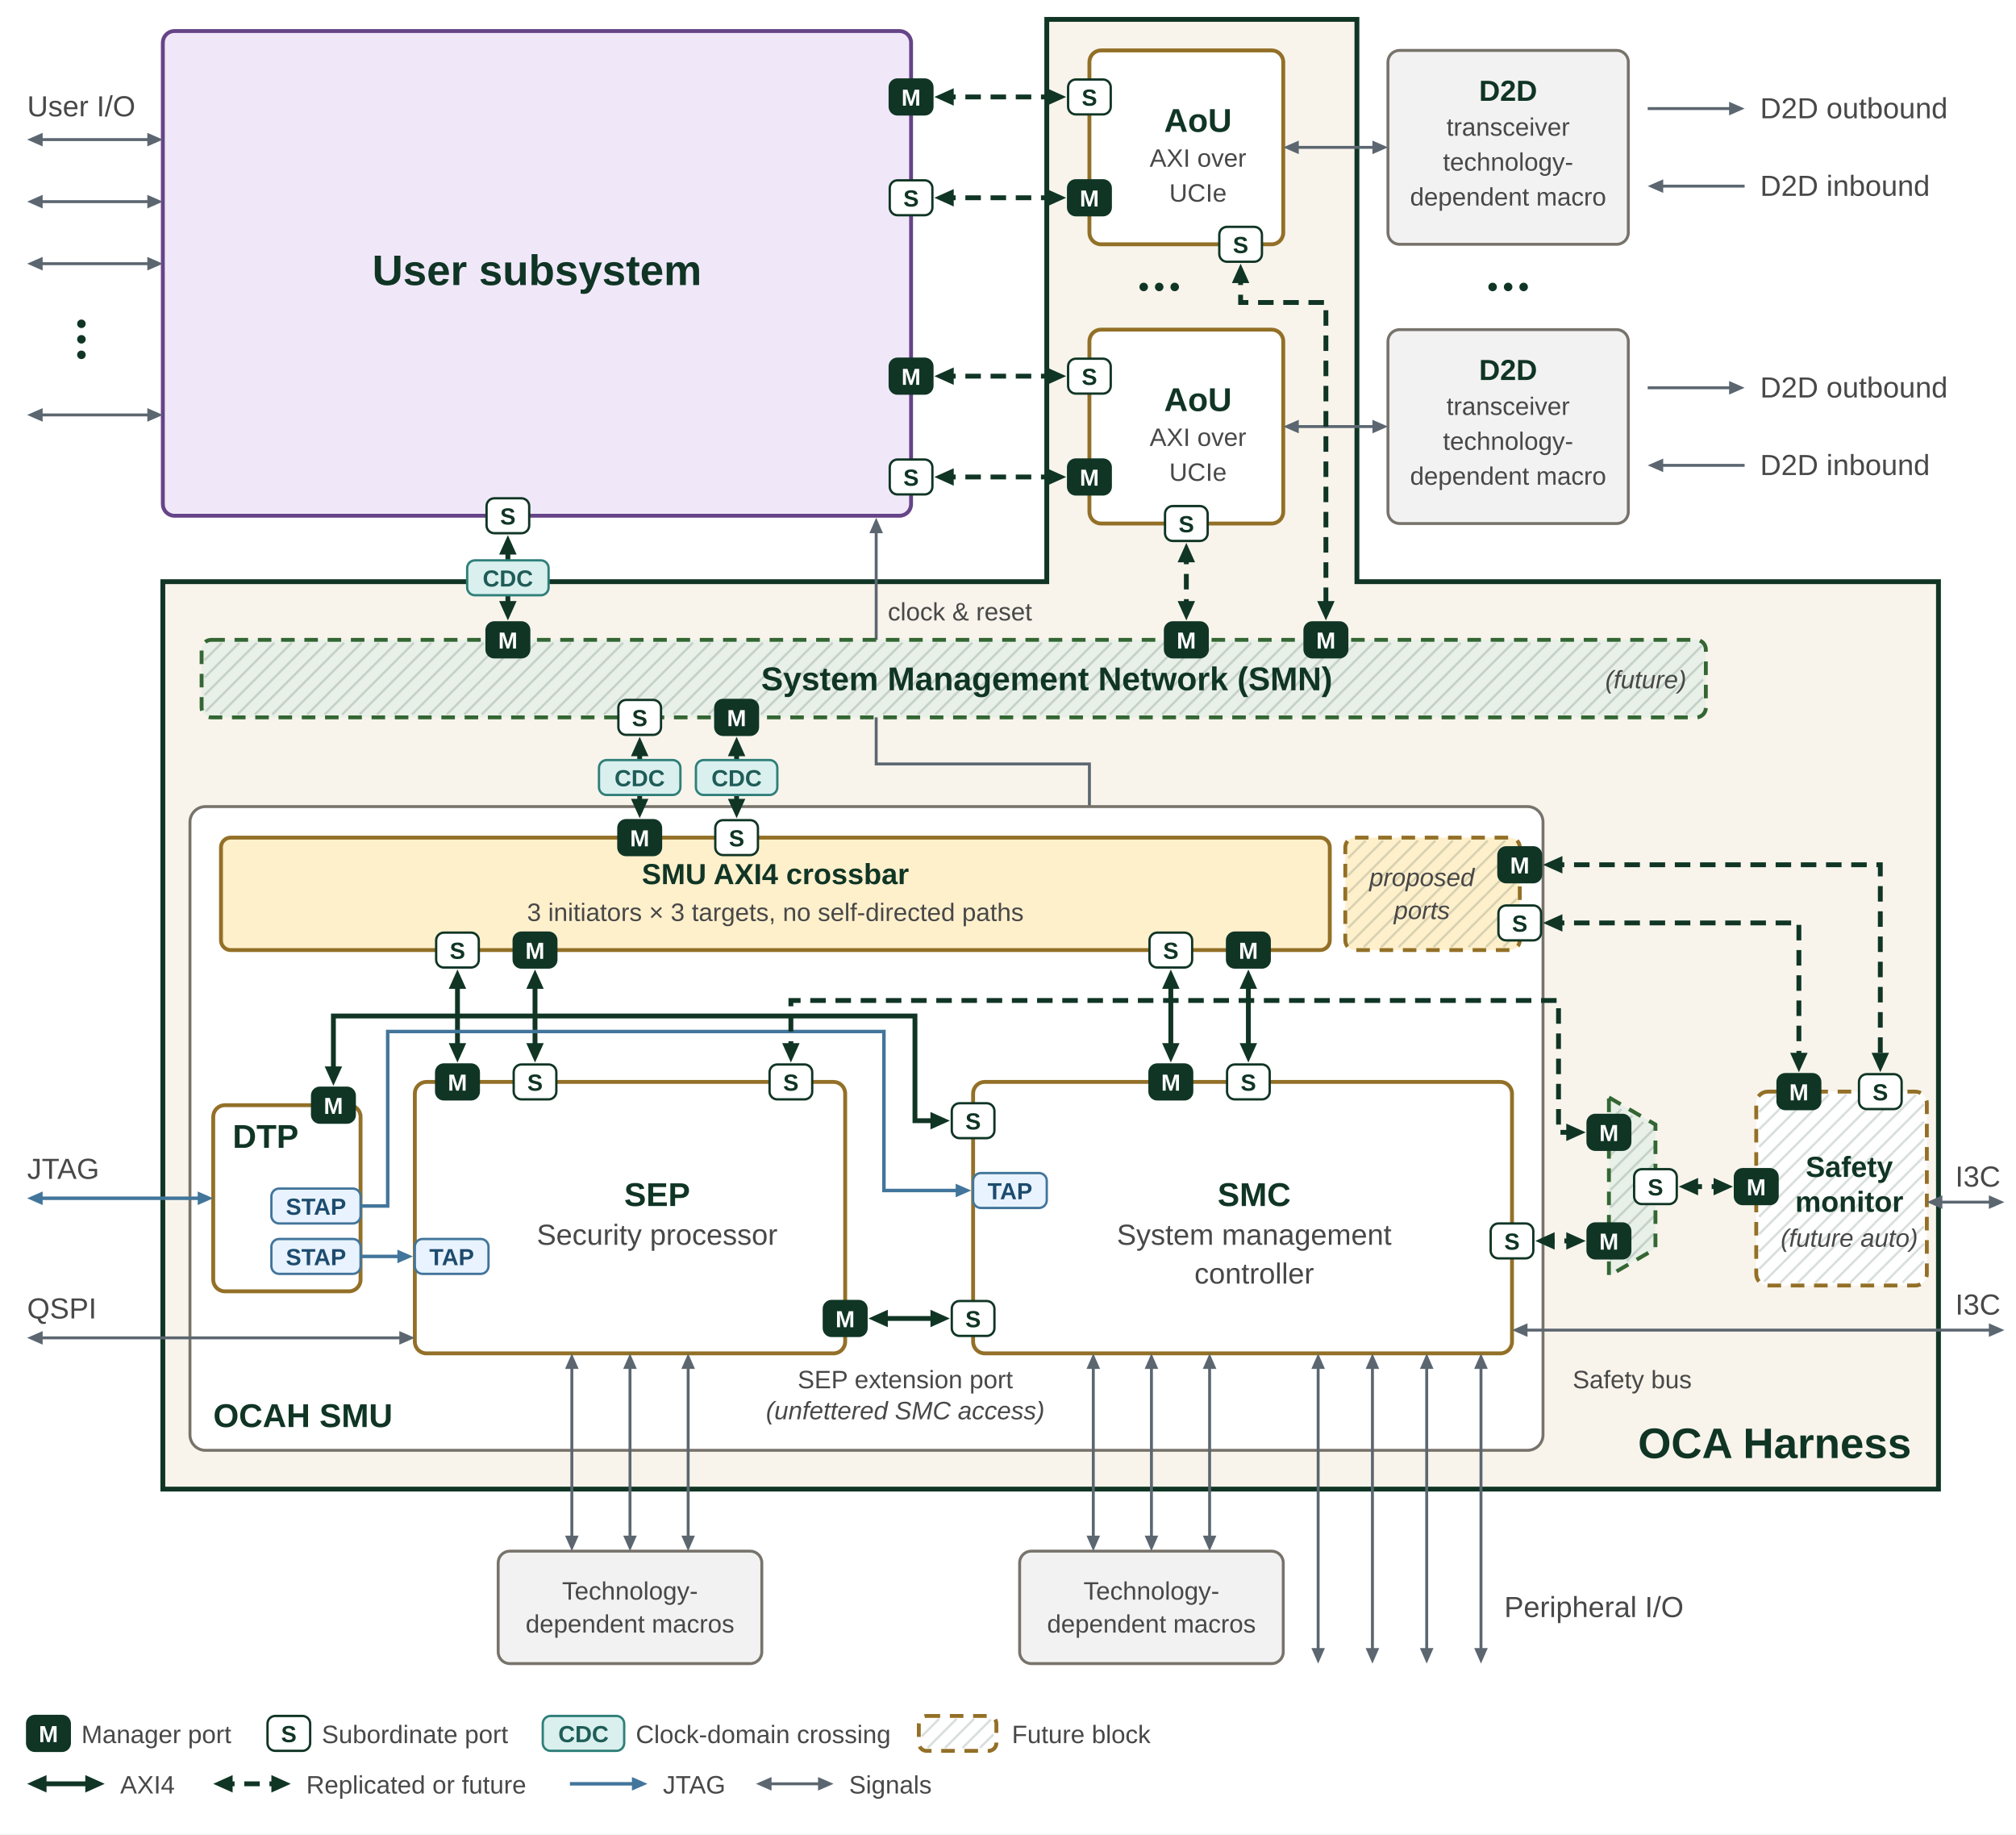
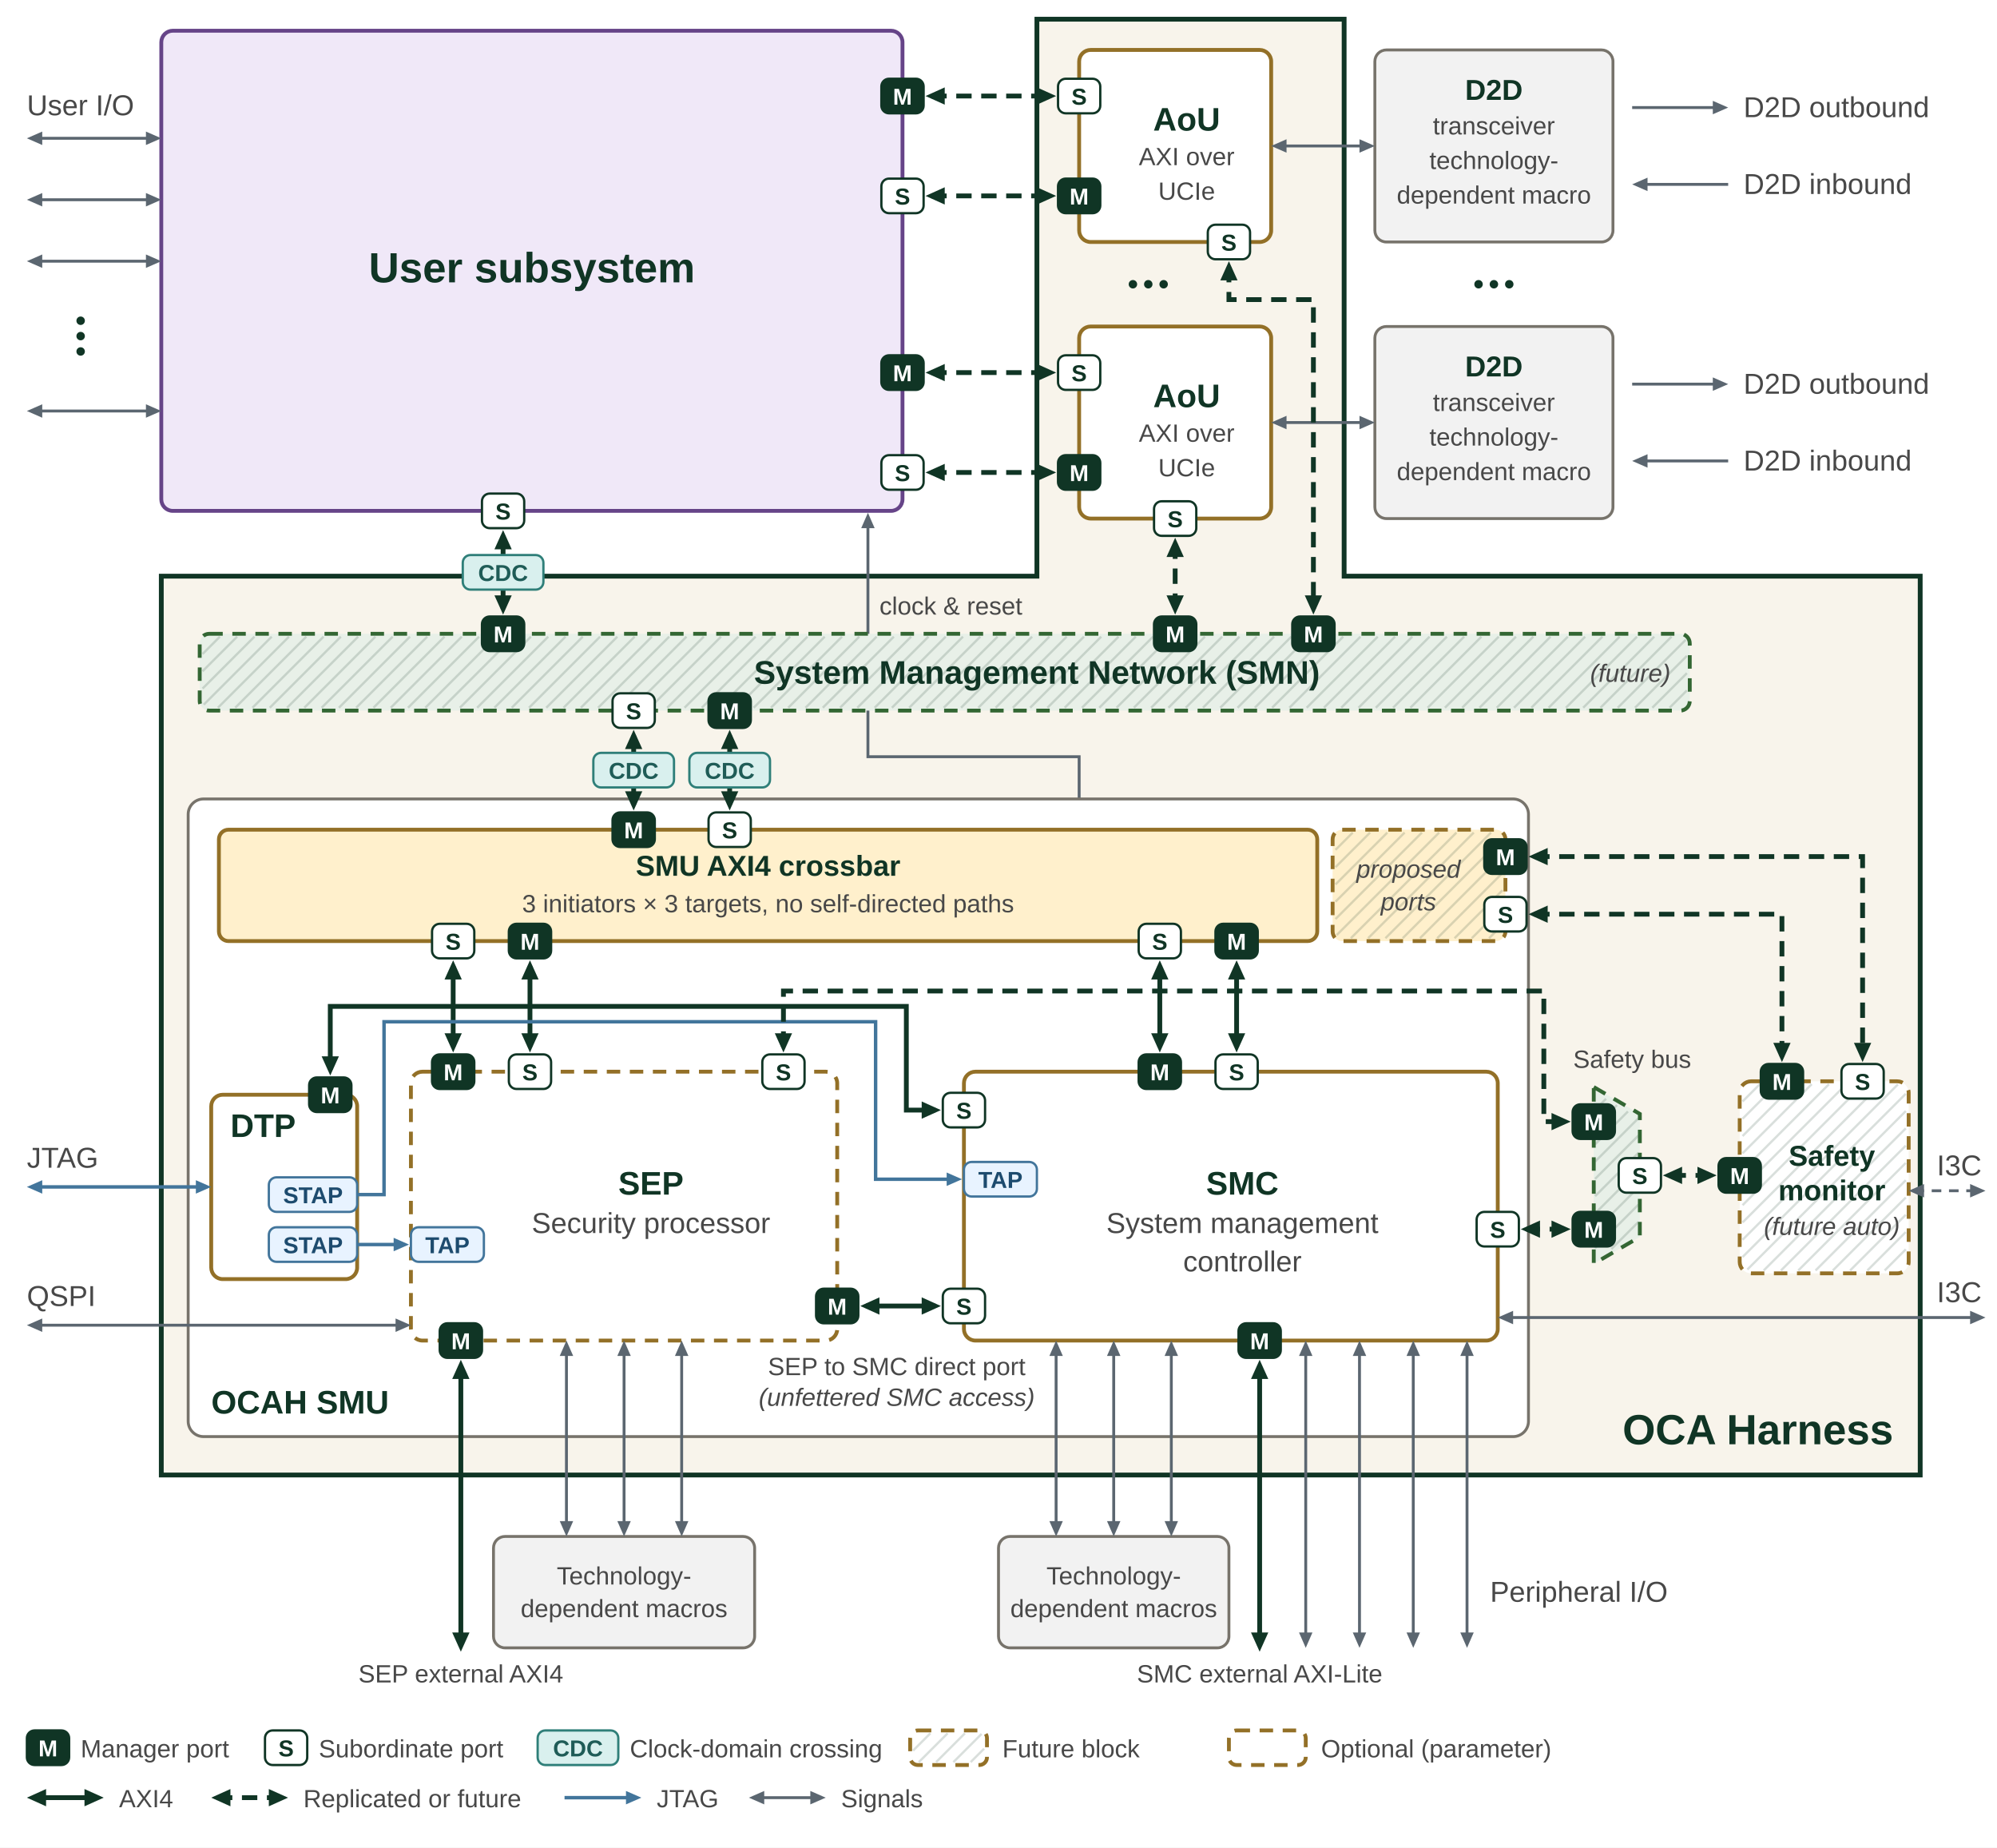
- <svg xmlns="http://www.w3.org/2000/svg" width="1040" height="946" viewBox="0 0 1040 946" role="img" aria-labelledby="title desc">
+ <svg xmlns="http://www.w3.org/2000/svg" width="1040" height="962" viewBox="0 0 1040 962" role="img" aria-labelledby="title desc">
  <defs>
    <marker id="ae" markerUnits="userSpaceOnUse" markerWidth="10" markerHeight="9" refX="7" refY="4.5" orient="auto">
      <path d="M0,0 L10,4.5 L0,9 Z" fill="#103525" />
    </marker>
    <marker id="as" markerUnits="userSpaceOnUse" markerWidth="10" markerHeight="9" refX="3" refY="4.5" orient="auto">
      <path d="M10,0 L0,4.5 L10,9 Z" fill="#103525" />
    </marker>
    <marker id="ge" markerUnits="userSpaceOnUse" markerWidth="8" markerHeight="7" refX="5" refY="3.5" orient="auto">
      <path d="M0,0 L8,3.5 L0,7 Z" fill="#5b6670" />
    </marker>
    <marker id="gs" markerUnits="userSpaceOnUse" markerWidth="8" markerHeight="7" refX="3" refY="3.5" orient="auto">
      <path d="M8,0 L0,3.5 L8,7 Z" fill="#5b6670" />
    </marker>
    <marker id="je" markerUnits="userSpaceOnUse" markerWidth="8" markerHeight="7" refX="5" refY="3.5" orient="auto">
      <path d="M0,0 L8,3.5 L0,7 Z" fill="#42759b" />
    </marker>
    <marker id="js" markerUnits="userSpaceOnUse" markerWidth="8" markerHeight="7" refX="3" refY="3.5" orient="auto">
      <path d="M8,0 L0,3.5 L8,7 Z" fill="#42759b" />
    </marker>
    <style>
text { font-family: Arial, sans-serif; font-size: 15px; fill: #484848; }
.t { fill: #484848; }
.b { font-size: 17px; font-weight: bold; fill: #103525; }
.bs { font-size: 15px; font-weight: bold; fill: #103525; }
.h { font-size: 22px; font-weight: bold; fill: #103525; }
.s { font-size: 13px; fill: #484848; }
.si { font-size: 13px; font-style: italic; fill: #484848; }
.pmt { font-size: 12px; font-weight: bold; fill: #ffffff; }
.pst { font-size: 12px; font-weight: bold; fill: #103525; }
.pjt { font-size: 12px; font-weight: bold; fill: #1d4b6e; }
.pct { font-size: 12px; font-weight: bold; fill: #1f5c57; }
.pm { fill: #103525; stroke: #103525; stroke-width: 1.2; }
.ps { fill: #ffffff; stroke: #103525; stroke-width: 1.2; }
.pj { fill: #e8f3ff; stroke: #42759b; stroke-width: 1.2; }
.pc { fill: #d9f0ee; stroke: #2f7f79; stroke-width: 1.2; }
.harness { fill: #f8f4eb; stroke: #103525; stroke-width: 2.5; }
.smu { fill: #ffffff; stroke: #77736b; stroke-width: 1.5; }
.user { fill: #f0e8f8; stroke: #664488; stroke-width: 2; }
.network { fill: #e8f0e8; stroke: #336633; stroke-width: 2; }
.fabric { fill: #fff0cc; stroke: #937027; stroke-width: 2; }
.core { fill: #ffffff; stroke: #937027; stroke-width: 2; }
.future { fill: #ffffff; stroke: #937027; stroke-width: 2; }
.nostroke { stroke: none; }
.fut { fill: none; stroke-dasharray: 7 5; }
+ .opt { stroke-dasharray: 7 5; }
.hatch { fill: none; stroke: #103525; stroke-opacity: 0.16; stroke-width: 1.2; }
.external { fill: #f2f2f2; stroke: #77736b; stroke-width: 1.5; }
.axi { fill: none; stroke: #103525; stroke-width: 2.5; marker-start: url(#as); marker-end: url(#ae); }
.axio { fill: none; stroke: #103525; stroke-width: 2.5; stroke-dasharray: 8 5; marker-start: url(#as); marker-end: url(#ae); }
.sig { fill: none; stroke: #5b6670; stroke-width: 1.5; marker-start: url(#gs); marker-end: url(#ge); }
+ .sigf { fill: none; stroke: #5b6670; stroke-width: 1.5; stroke-dasharray: 5 4; marker-start: url(#gs); marker-end: url(#ge); }
.sigo { fill: none; stroke: #5b6670; stroke-width: 1.5; marker-end: url(#ge); }
.jtag { fill: none; stroke: #42759b; stroke-width: 1.8; marker-end: url(#je); }
.jtagb { fill: none; stroke: #42759b; stroke-width: 1.8; marker-start: url(#js); marker-end: url(#je); }
.sigplain { fill: none; stroke: #5b6670; stroke-width: 1.5; }
.clk { fill: none; stroke: #5b6670; stroke-width: 1.5; marker-end: url(#ge); }
</style>
  </defs>
-   <rect width="1040" height="946" fill="#ffffff" />
+   <rect width="1040" height="962" fill="#ffffff" />
  <path class="harness" d="M540,10 H700 V300 H1000 V768 H84 V300 H540 Z" />
  <text class="h" x="986" y="752" text-anchor="end">OCA Harness</text>
  <rect class="user" x="84" y="16" width="386" height="250" rx="6" />
  <text class="h" x="277.0" y="147.0" text-anchor="middle">User subsystem</text>
  <path class="sig" d="M17,72 L81,72" />
  <path class="sig" d="M17,104 L81,104" />
  <path class="sig" d="M17,136 L81,136" />
  <path class="sig" d="M17,214 L81,214" />
  <text class="t" x="14" y="60" text-anchor="start">User I/O</text>
  <circle cx="42" cy="167" r="2.2" fill="#103525" />
  <circle cx="42" cy="175" r="2.2" fill="#103525" />
  <circle cx="42" cy="183" r="2.2" fill="#103525" />
  <rect class="core" x="562" y="26" width="100" height="100" rx="6" />
  <text class="b" x="618.0" y="68" text-anchor="middle">AoU</text>
  <text class="s" x="618.0" y="86" text-anchor="middle">AXI over</text>
  <text class="s" x="618.0" y="104" text-anchor="middle">UCIe</text>
  <path class="axio" d="M485,50 L547,50" />
  <path class="axio" d="M485,102 L547,102" />
  <rect class="external" x="716" y="26" width="124" height="100" rx="6" />
  <text class="bs" x="778.0" y="52" text-anchor="middle">D2D</text>
  <text class="s" x="778.0" y="70" text-anchor="middle">transceiver</text>
  <text class="s" x="778.0" y="88" text-anchor="middle">technology-</text>
  <text class="s" x="778.0" y="106" text-anchor="middle">dependent macro</text>
  <path class="sig" d="M665,76 L713,76" />
  <path class="sigo" d="M850,56 L897,56" />
  <text class="t" x="908" y="61" text-anchor="start">D2D outbound</text>
  <path class="sigo" d="M900,96 L853,96" />
  <text class="t" x="908" y="101" text-anchor="start">D2D inbound</text>
  <rect class="core" x="562" y="170" width="100" height="100" rx="6" />
  <text class="b" x="618.0" y="212" text-anchor="middle">AoU</text>
  <text class="s" x="618.0" y="230" text-anchor="middle">AXI over</text>
  <text class="s" x="618.0" y="248" text-anchor="middle">UCIe</text>
  <path class="axio" d="M485,194 L547,194" />
  <path class="axio" d="M485,246 L547,246" />
  <rect class="external" x="716" y="170" width="124" height="100" rx="6" />
  <text class="bs" x="778.0" y="196" text-anchor="middle">D2D</text>
  <text class="s" x="778.0" y="214" text-anchor="middle">transceiver</text>
  <text class="s" x="778.0" y="232" text-anchor="middle">technology-</text>
  <text class="s" x="778.0" y="250" text-anchor="middle">dependent macro</text>
  <path class="sig" d="M665,220 L713,220" />
  <path class="sigo" d="M850,200 L897,200" />
  <text class="t" x="908" y="205" text-anchor="start">D2D outbound</text>
  <path class="sigo" d="M900,240 L853,240" />
  <text class="t" x="908" y="245" text-anchor="start">D2D inbound</text>
  <circle cx="590.0" cy="148" r="2.2" fill="#103525" />
  <circle cx="598.0" cy="148" r="2.2" fill="#103525" />
  <circle cx="606.0" cy="148" r="2.2" fill="#103525" />
  <circle cx="770.0" cy="148" r="2.2" fill="#103525" />
  <circle cx="778.0" cy="148" r="2.2" fill="#103525" />
  <circle cx="786.0" cy="148" r="2.2" fill="#103525" />
  <path class="axio" d="M612,283 L612,317" />
  <path class="axio" d="M640,139 L640,156 L684,156 L684,317" />
  <path class="clk" d="M562,558 L562,394 L452,394 L452,270" />
  <text class="s" x="458" y="320" text-anchor="start">clock &amp; reset</text>
  <rect class="network nostroke" x="104" y="330" width="776" height="40" rx="5" />
  <path class="hatch" d="M105.5,340.5 L114.5,331.5 M105.5,349.5 L123.5,331.5 M105.5,358.5 L132.5,331.5 M106.1,366.9 L141.5,331.5 M113.5,368.5 L150.5,331.5 M122.5,368.5 L159.5,331.5 M131.5,368.5 L168.5,331.5 M140.5,368.5 L177.5,331.5 M149.5,368.5 L186.5,331.5 M158.5,368.5 L195.5,331.5 M167.5,368.5 L204.5,331.5 M176.5,368.5 L213.5,331.5 M185.5,368.5 L222.5,331.5 M194.5,368.5 L231.5,331.5 M203.5,368.5 L240.5,331.5 M212.5,368.5 L249.5,331.5 M221.5,368.5 L258.5,331.5 M230.5,368.5 L267.5,331.5 M239.5,368.5 L276.5,331.5 M248.5,368.5 L285.5,331.5 M257.5,368.5 L294.5,331.5 M266.5,368.5 L303.5,331.5 M275.5,368.5 L312.5,331.5 M284.5,368.5 L321.5,331.5 M293.5,368.5 L330.5,331.5 M302.5,368.5 L339.5,331.5 M311.5,368.5 L348.5,331.5 M320.5,368.5 L357.5,331.5 M329.5,368.5 L366.5,331.5 M338.5,368.5 L375.5,331.5 M347.5,368.5 L384.5,331.5 M356.5,368.5 L393.5,331.5 M365.5,368.5 L402.5,331.5 M374.5,368.5 L411.5,331.5 M383.5,368.5 L420.5,331.5 M392.5,368.5 L429.5,331.5 M401.5,368.5 L438.5,331.5 M410.5,368.5 L447.5,331.5 M419.5,368.5 L456.5,331.5 M428.5,368.5 L465.5,331.5 M437.5,368.5 L474.5,331.5 M446.5,368.5 L483.5,331.5 M455.5,368.5 L492.5,331.5 M464.5,368.5 L501.5,331.5 M473.5,368.5 L510.5,331.5 M482.5,368.5 L519.5,331.5 M491.5,368.5 L528.5,331.5 M500.5,368.5 L537.5,331.5 M509.5,368.5 L546.5,331.5 M518.5,368.5 L555.5,331.5 M527.5,368.5 L564.5,331.5 M536.5,368.5 L573.5,331.5 M545.5,368.5 L582.5,331.5 M554.5,368.5 L591.5,331.5 M563.5,368.5 L600.5,331.5 M572.5,368.5 L609.5,331.5 M581.5,368.5 L618.5,331.5 M590.5,368.5 L627.5,331.5 M599.5,368.5 L636.5,331.5 M608.5,368.5 L645.5,331.5 M617.5,368.5 L654.5,331.5 M626.5,368.5 L663.5,331.5 M635.5,368.5 L672.5,331.5 M644.5,368.5 L681.5,331.5 M653.5,368.5 L690.5,331.5 M662.5,368.5 L699.5,331.5 M671.5,368.5 L708.5,331.5 M680.5,368.5 L717.5,331.5 M689.5,368.5 L726.5,331.5 M698.5,368.5 L735.5,331.5 M707.5,368.5 L744.5,331.5 M716.5,368.5 L753.5,331.5 M725.5,368.5 L762.5,331.5 M734.5,368.5 L771.5,331.5 M743.5,368.5 L780.5,331.5 M752.5,368.5 L789.5,331.5 M761.5,368.5 L798.5,331.5 M770.5,368.5 L807.5,331.5 M779.5,368.5 L816.5,331.5 M788.5,368.5 L825.5,331.5 M797.5,368.5 L834.5,331.5 M806.5,368.5 L843.5,331.5 M815.5,368.5 L852.5,331.5 M824.5,368.5 L861.5,331.5 M833.5,368.5 L870.5,331.5 M842.5,368.5 L877.9,333.1 M851.5,368.5 L878.5,341.5 M860.5,368.5 L878.5,350.5 M869.5,368.5 L878.5,359.5" />
  <rect class="network fut" x="104" y="330" width="776" height="40" rx="5" />
  <text class="b" x="540" y="356" text-anchor="middle">System Management Network (SMN)</text>
  <text class="si" x="870" y="355" text-anchor="end">(future)</text>
  <path class="axi" d="M262,279 L262,317" />
  <rect class="smu" x="98" y="416" width="698" height="332" rx="8" />
  <text class="b" x="110" y="736" text-anchor="start">OCAH SMU</text>
  <rect class="fabric" x="114" y="432" width="572" height="58" rx="5" />
  <text class="bs" x="400.0" y="456" text-anchor="middle">SMU AXI4 crossbar</text>
  <text class="s" x="400.0" y="475" text-anchor="middle">3 initiators × 3 targets, no self-directed paths</text>
  <rect class="fabric nostroke" x="694" y="432" width="90" height="58" rx="5" />
  <path class="hatch" d="M695.5,442.5 L704.5,433.5 M695.5,451.5 L713.5,433.5 M695.5,460.5 L722.5,433.5 M695.5,469.5 L731.5,433.5 M695.5,478.5 L740.5,433.5 M696.1,486.9 L749.5,433.5 M703.5,488.5 L758.5,433.5 M712.5,488.5 L767.5,433.5 M721.5,488.5 L776.5,433.5 M730.5,488.5 L782.4,436.6 M739.5,488.5 L782.5,445.5 M748.5,488.5 L782.5,454.5 M757.5,488.5 L782.5,463.5 M766.5,488.5 L782.5,472.5 M775.5,488.5 L782.5,481.5" />
  <rect class="fabric fut" x="694" y="432" width="90" height="58" rx="5" />
  <text class="si" x="733.5" y="457" text-anchor="middle">proposed</text>
  <text class="si" x="733.5" y="474" text-anchor="middle">ports</text>
  <path class="axi" d="M330,383 L330,419" />
  <path class="axi" d="M380,383 L380,419" />
  <rect class="core" x="110" y="570" width="76" height="96" rx="6" />
  <text class="b" x="120" y="592" text-anchor="start">DTP</text>
-   <rect class="core" x="214" y="558" width="222" height="140" rx="6" />
+   <rect class="core opt" x="214" y="558" width="222" height="140" rx="6" />
  <text class="b" x="339.0" y="622" text-anchor="middle">SEP</text>
  <text class="t" x="339.0" y="642" text-anchor="middle">Security processor</text>
  <rect class="core" x="502" y="558" width="278" height="140" rx="6" />
  <text class="b" x="647.0" y="622" text-anchor="middle">SMC</text>
  <text class="t" x="647.0" y="642" text-anchor="middle">System management</text>
  <text class="t" x="647.0" y="662" text-anchor="middle">controller</text>
  <path class="axi" d="M236,503 L236,545" />
  <path class="axi" d="M276,503 L276,545" />
  <path class="axi" d="M604,503 L604,545" />
  <path class="axi" d="M644,503 L644,545" />
  <path class="axi" d="M172,557 L172,524 L472,524 L472,578 L487,578" />
  <path class="jtag" d="M186,622 L200,622 L200,532 L456,532 L456,614 L498,614" />
  <path class="jtag" d="M186,648 L210,648" />
  <path class="axi" d="M451,680 L487,680" />
-   <text class="s" x="467" y="716" text-anchor="middle">SEP extension port</text>
+   <text class="s" x="467" y="716" text-anchor="middle">SEP to SMC direct port</text>
  <text class="si" x="467" y="732" text-anchor="middle">(unfettered SMC access)</text>
  <path class="network nostroke" d="M830,566 L854,580 L854,644 L830,658 Z" />
  <path class="hatch" d="M830.7,568.8 L830.7,568.8 M830.7,577.8 L836.4,572.1 M830.7,586.8 L842.1,575.4 M830.7,595.8 L847.8,578.7 M830.7,604.8 L853.3,582.2 M830.7,613.8 L853.3,591.2 M830.7,622.8 L853.3,600.2 M830.7,631.8 L853.3,609.2 M830.7,640.8 L853.3,618.2 M830.7,649.8 L853.3,627.2 M839.2,650.3 L853.3,636.2" />
  <path class="network fut" d="M830,566 L854,580 L854,644 L830,658 Z" />
-   <text class="s" x="842.0" y="716" text-anchor="middle">Safety bus</text>
+   <text class="s" x="850" y="556" text-anchor="middle">Safety bus</text>
  <path class="axio" d="M408,545 L408,516 L804,516 L804,584 L815,584" />
  <path class="axio" d="M815,640 L795,640" />
  <rect class="future nostroke" x="906" y="563" width="88" height="100" rx="6" />
  <path class="hatch" d="M907.5,573.5 L916.5,564.5 M907.5,582.5 L925.5,564.5 M907.5,591.5 L934.5,564.5 M907.5,600.5 L943.5,564.5 M907.5,609.5 L952.5,564.5 M907.5,618.5 L961.5,564.5 M907.5,627.5 L970.5,564.5 M907.5,636.5 L979.5,564.5 M907.5,645.5 L988.4,564.6 M907.5,654.5 L992.5,569.5 M910.0,661.0 L992.5,578.5 M918.5,661.5 L992.5,587.5 M927.5,661.5 L992.5,596.5 M936.5,661.5 L992.5,605.5 M945.5,661.5 L992.5,614.5 M954.5,661.5 L992.5,623.5 M963.5,661.5 L992.5,632.5 M972.5,661.5 L992.5,641.5 M981.5,661.5 L992.5,650.5" />
  <rect class="future fut" x="906" y="563" width="88" height="100" rx="6" />
  <text class="bs" x="954.0" y="607" text-anchor="middle">Safety</text>
  <text class="bs" x="954.0" y="625" text-anchor="middle">monitor</text>
  <text class="si" x="954.0" y="643" text-anchor="middle">(future auto)</text>
  <path class="axio" d="M891,612 L869,612" />
  <path class="axio" d="M799,446 L970,446 L970,550" />
  <path class="axio" d="M799,476 L928,476 L928,550" />
  <path class="jtagb" d="M17,618 L107,618" />
  <text class="t" x="14" y="608" text-anchor="start">JTAG</text>
  <path class="sig" d="M17,690 L211,690" />
  <text class="t" x="14" y="680" text-anchor="start">QSPI</text>
-   <path class="sig" d="M997,620 L1031,620" />
+   <path class="sigf" d="M997,620 L1031,620" />
  <text class="t" x="1032" y="612" text-anchor="end">I3C</text>
  <path class="sig" d="M783,686 L1031,686" />
  <text class="t" x="1032" y="678" text-anchor="end">I3C</text>
  <rect class="external" x="257.0" y="800" width="136" height="58" rx="6" />
  <text class="s" x="325.0" y="825" text-anchor="middle">Technology-</text>
  <text class="s" x="325.0" y="842" text-anchor="middle">dependent macros</text>
  <path class="sig" d="M295,701 L295,797" />
  <path class="sig" d="M325,701 L325,797" />
  <path class="sig" d="M355,701 L355,797" />
-   <rect class="external" x="526.0" y="800" width="136" height="58" rx="6" />
-   <text class="s" x="594" y="825" text-anchor="middle">Technology-</text>
-   <text class="s" x="594" y="842" text-anchor="middle">dependent macros</text>
-   <path class="sig" d="M564,701 L564,797" />
-   <path class="sig" d="M594,701 L594,797" />
-   <path class="sig" d="M624,701 L624,797" />
+   <rect class="external" x="520" y="800" width="120" height="58" rx="6" />
+   <text class="s" x="580" y="825" text-anchor="middle">Technology-</text>
+   <text class="s" x="580" y="842" text-anchor="middle">dependent macros</text>
+   <path class="sig" d="M550,701 L550,797" />
+   <path class="sig" d="M580,701 L580,797" />
+   <path class="sig" d="M610,701 L610,797" />
+   <path class="axi" d="M240,711 L240,857" />
+   <text class="s" x="240" y="876" text-anchor="middle">SEP external AXI4</text>
+   <path class="axi" d="M656,711 L656,857" />
+   <text class="s" x="656" y="876" text-anchor="middle">SMC external AXI-Lite</text>
  <path class="sig" d="M680,701 L680,855" />
  <path class="sig" d="M708,701 L708,855" />
  <path class="sig" d="M736,701 L736,855" />
  <path class="sig" d="M764,701 L764,855" />
  <text class="t" x="776" y="834" text-anchor="start">Peripheral I/O</text>
-   <text class="s" x="42" y="899" text-anchor="start">Manager port</text>
-   <text class="s" x="166" y="899" text-anchor="start">Subordinate port</text>
-   <text class="s" x="328" y="899" text-anchor="start">Clock-domain crossing</text>
-   <rect class="future nostroke" x="474" y="885" width="40" height="18" rx="4" />
-   <path class="hatch" d="M475.5,895.5 L484.5,886.5 M478.5,901.5 L493.5,886.5 M487.5,901.5 L502.5,886.5 M496.5,901.5 L511.2,886.8 M505.5,901.5 L512.5,894.5" />
-   <rect class="future fut" x="474" y="885" width="40" height="18" rx="4" />
-   <text class="s" x="522" y="899" text-anchor="start">Future block</text>
-   <path class="axi" d="M17,920 L51,920" />
-   <text class="s" x="62" y="925" text-anchor="start">AXI4</text>
-   <path class="axio" d="M113,920 L147,920" />
-   <text class="s" x="158" y="925" text-anchor="start">Replicated or future</text>
-   <path class="jtag" d="M294,920 L331,920" />
-   <text class="s" x="342" y="925" text-anchor="start">JTAG</text>
-   <path class="sig" d="M393,920 L427,920" />
-   <text class="s" x="438" y="925" text-anchor="start">Signals</text>
+   <text class="s" x="42" y="915" text-anchor="start">Manager port</text>
+   <text class="s" x="166" y="915" text-anchor="start">Subordinate port</text>
+   <text class="s" x="328" y="915" text-anchor="start">Clock-domain crossing</text>
+   <rect class="future nostroke" x="474" y="901" width="40" height="18" rx="4" />
+   <path class="hatch" d="M475.5,911.5 L484.5,902.5 M478.5,917.5 L493.5,902.5 M487.5,917.5 L502.5,902.5 M496.5,917.5 L511.2,902.8 M505.5,917.5 L512.5,910.5" />
+   <rect class="future fut" x="474" y="901" width="40" height="18" rx="4" />
+   <text class="s" x="522" y="915" text-anchor="start">Future block</text>
+   <rect class="core opt" x="640" y="901" width="40" height="18" rx="4" />
+   <text class="s" x="688" y="915" text-anchor="start">Optional (parameter)</text>
+   <path class="axi" d="M17,936 L51,936" />
+   <text class="s" x="62" y="941" text-anchor="start">AXI4</text>
+   <path class="axio" d="M113,936 L147,936" />
+   <text class="s" x="158" y="941" text-anchor="start">Replicated or future</text>
+   <path class="jtag" d="M294,936 L331,936" />
+   <text class="s" x="342" y="941" text-anchor="start">JTAG</text>
+   <path class="sig" d="M393,936 L427,936" />
+   <text class="s" x="438" y="941" text-anchor="start">Signals</text>
  <rect class="pm" x="459.0" y="41.0" width="22" height="18" rx="4" />
  <text class="pmt" x="470" y="54.5" text-anchor="middle">M</text>
  <rect class="ps" x="459.0" y="93.0" width="22" height="18" rx="4" />
  <text class="pst" x="470" y="106.5" text-anchor="middle">S</text>
  <rect class="ps" x="551.0" y="41.0" width="22" height="18" rx="4" />
  <text class="pst" x="562" y="54.5" text-anchor="middle">S</text>
  <rect class="pm" x="551.0" y="93.0" width="22" height="18" rx="4" />
  <text class="pmt" x="562" y="106.5" text-anchor="middle">M</text>
  <rect class="pm" x="459.0" y="185.0" width="22" height="18" rx="4" />
  <text class="pmt" x="470" y="198.5" text-anchor="middle">M</text>
  <rect class="ps" x="459.0" y="237.0" width="22" height="18" rx="4" />
  <text class="pst" x="470" y="250.5" text-anchor="middle">S</text>
  <rect class="ps" x="551.0" y="185.0" width="22" height="18" rx="4" />
  <text class="pst" x="562" y="198.5" text-anchor="middle">S</text>
  <rect class="pm" x="551.0" y="237.0" width="22" height="18" rx="4" />
  <text class="pmt" x="562" y="250.5" text-anchor="middle">M</text>
  <rect class="ps" x="601.0" y="261.0" width="22" height="18" rx="4" />
  <text class="pst" x="612" y="274.5" text-anchor="middle">S</text>
  <rect class="pm" x="601.0" y="321.0" width="22" height="18" rx="4" />
  <text class="pmt" x="612" y="334.5" text-anchor="middle">M</text>
  <rect class="ps" x="629.0" y="117.0" width="22" height="18" rx="4" />
  <text class="pst" x="640" y="130.5" text-anchor="middle">S</text>
  <rect class="pm" x="673.0" y="321.0" width="22" height="18" rx="4" />
  <text class="pmt" x="684" y="334.5" text-anchor="middle">M</text>
  <rect class="ps" x="251.0" y="257.0" width="22" height="18" rx="4" />
  <text class="pst" x="262" y="270.5" text-anchor="middle">S</text>
  <rect class="pm" x="251.0" y="321.0" width="22" height="18" rx="4" />
  <text class="pmt" x="262" y="334.5" text-anchor="middle">M</text>
  <rect class="pc" x="241.0" y="289.0" width="42" height="18" rx="4" />
  <text class="pct" x="262" y="302.5" text-anchor="middle">CDC</text>
  <rect class="ps" x="319.0" y="361.0" width="22" height="18" rx="4" />
  <text class="pst" x="330" y="374.5" text-anchor="middle">S</text>
  <rect class="pm" x="319.0" y="423.0" width="22" height="18" rx="4" />
  <text class="pmt" x="330" y="436.5" text-anchor="middle">M</text>
  <rect class="pc" x="309.0" y="392.0" width="42" height="18" rx="4" />
  <text class="pct" x="330" y="405.5" text-anchor="middle">CDC</text>
  <rect class="pm" x="369.0" y="361.0" width="22" height="18" rx="4" />
  <text class="pmt" x="380" y="374.5" text-anchor="middle">M</text>
  <rect class="ps" x="369.0" y="423.0" width="22" height="18" rx="4" />
  <text class="pst" x="380" y="436.5" text-anchor="middle">S</text>
  <rect class="pc" x="359.0" y="392.0" width="42" height="18" rx="4" />
  <text class="pct" x="380" y="405.5" text-anchor="middle">CDC</text>
  <rect class="pm" x="161.0" y="561.0" width="22" height="18" rx="4" />
  <text class="pmt" x="172" y="574.5" text-anchor="middle">M</text>
  <rect class="pj" x="140.0" y="613.0" width="46" height="18" rx="4" />
  <text class="pjt" x="163" y="626.5" text-anchor="middle">STAP</text>
  <rect class="pj" x="140.0" y="639.0" width="46" height="18" rx="4" />
  <text class="pjt" x="163" y="652.5" text-anchor="middle">STAP</text>
  <rect class="ps" x="225.0" y="481.0" width="22" height="18" rx="4" />
  <text class="pst" x="236" y="494.5" text-anchor="middle">S</text>
  <rect class="pm" x="225.0" y="549.0" width="22" height="18" rx="4" />
  <text class="pmt" x="236" y="562.5" text-anchor="middle">M</text>
  <rect class="pm" x="265.0" y="481.0" width="22" height="18" rx="4" />
  <text class="pmt" x="276" y="494.5" text-anchor="middle">M</text>
  <rect class="ps" x="265.0" y="549.0" width="22" height="18" rx="4" />
  <text class="pst" x="276" y="562.5" text-anchor="middle">S</text>
  <rect class="ps" x="593.0" y="481.0" width="22" height="18" rx="4" />
  <text class="pst" x="604" y="494.5" text-anchor="middle">S</text>
  <rect class="pm" x="593.0" y="549.0" width="22" height="18" rx="4" />
  <text class="pmt" x="604" y="562.5" text-anchor="middle">M</text>
  <rect class="pm" x="633.0" y="481.0" width="22" height="18" rx="4" />
  <text class="pmt" x="644" y="494.5" text-anchor="middle">M</text>
  <rect class="ps" x="633.0" y="549.0" width="22" height="18" rx="4" />
  <text class="pst" x="644" y="562.5" text-anchor="middle">S</text>
  <rect class="ps" x="491.0" y="569.0" width="22" height="18" rx="4" />
  <text class="pst" x="502" y="582.5" text-anchor="middle">S</text>
  <rect class="pj" x="502.0" y="605.0" width="38" height="18" rx="4" />
  <text class="pjt" x="521" y="618.5" text-anchor="middle">TAP</text>
  <rect class="pj" x="214.0" y="639.0" width="38" height="18" rx="4" />
  <text class="pjt" x="233" y="652.5" text-anchor="middle">TAP</text>
  <rect class="pm" x="425.0" y="671.0" width="22" height="18" rx="4" />
  <text class="pmt" x="436" y="684.5" text-anchor="middle">M</text>
  <rect class="ps" x="491.0" y="671.0" width="22" height="18" rx="4" />
  <text class="pst" x="502" y="684.5" text-anchor="middle">S</text>
  <rect class="ps" x="397.0" y="549.0" width="22" height="18" rx="4" />
  <text class="pst" x="408" y="562.5" text-anchor="middle">S</text>
  <rect class="pm" x="819.0" y="575.0" width="22" height="18" rx="4" />
  <text class="pmt" x="830" y="588.5" text-anchor="middle">M</text>
  <rect class="pm" x="819.0" y="631.0" width="22" height="18" rx="4" />
  <text class="pmt" x="830" y="644.5" text-anchor="middle">M</text>
  <rect class="ps" x="769.0" y="631.0" width="22" height="18" rx="4" />
  <text class="pst" x="780" y="644.5" text-anchor="middle">S</text>
  <rect class="pm" x="895.0" y="603.0" width="22" height="18" rx="4" />
  <text class="pmt" x="906" y="616.5" text-anchor="middle">M</text>
  <rect class="ps" x="843.0" y="603.0" width="22" height="18" rx="4" />
  <text class="pst" x="854" y="616.5" text-anchor="middle">S</text>
  <rect class="pm" x="773.0" y="437.0" width="22" height="18" rx="4" />
  <text class="pmt" x="784" y="450.5" text-anchor="middle">M</text>
  <rect class="ps" x="959.0" y="554.0" width="22" height="18" rx="4" />
  <text class="pst" x="970" y="567.5" text-anchor="middle">S</text>
  <rect class="ps" x="773.0" y="467.0" width="22" height="18" rx="4" />
  <text class="pst" x="784" y="480.5" text-anchor="middle">S</text>
  <rect class="pm" x="917.0" y="554.0" width="22" height="18" rx="4" />
  <text class="pmt" x="928" y="567.5" text-anchor="middle">M</text>
-   <rect class="pm" x="14.0" y="885.0" width="22" height="18" rx="4" />
-   <text class="pmt" x="25" y="898.5" text-anchor="middle">M</text>
-   <rect class="ps" x="138.0" y="885.0" width="22" height="18" rx="4" />
-   <text class="pst" x="149" y="898.5" text-anchor="middle">S</text>
-   <rect class="pc" x="280.0" y="885.0" width="42" height="18" rx="4" />
-   <text class="pct" x="301" y="898.5" text-anchor="middle">CDC</text>
+   <rect class="pm" x="229.0" y="689.0" width="22" height="18" rx="4" />
+   <text class="pmt" x="240" y="702.5" text-anchor="middle">M</text>
+   <rect class="pm" x="645.0" y="689.0" width="22" height="18" rx="4" />
+   <text class="pmt" x="656" y="702.5" text-anchor="middle">M</text>
+   <rect class="pm" x="14.0" y="901" width="22" height="18" rx="4" />
+   <text class="pmt" x="25" y="914.5" text-anchor="middle">M</text>
+   <rect class="ps" x="138.0" y="901" width="22" height="18" rx="4" />
+   <text class="pst" x="149" y="914.5" text-anchor="middle">S</text>
+   <rect class="pc" x="280.0" y="901" width="42" height="18" rx="4" />
+   <text class="pct" x="301" y="914.5" text-anchor="middle">CDC</text>
</svg>
